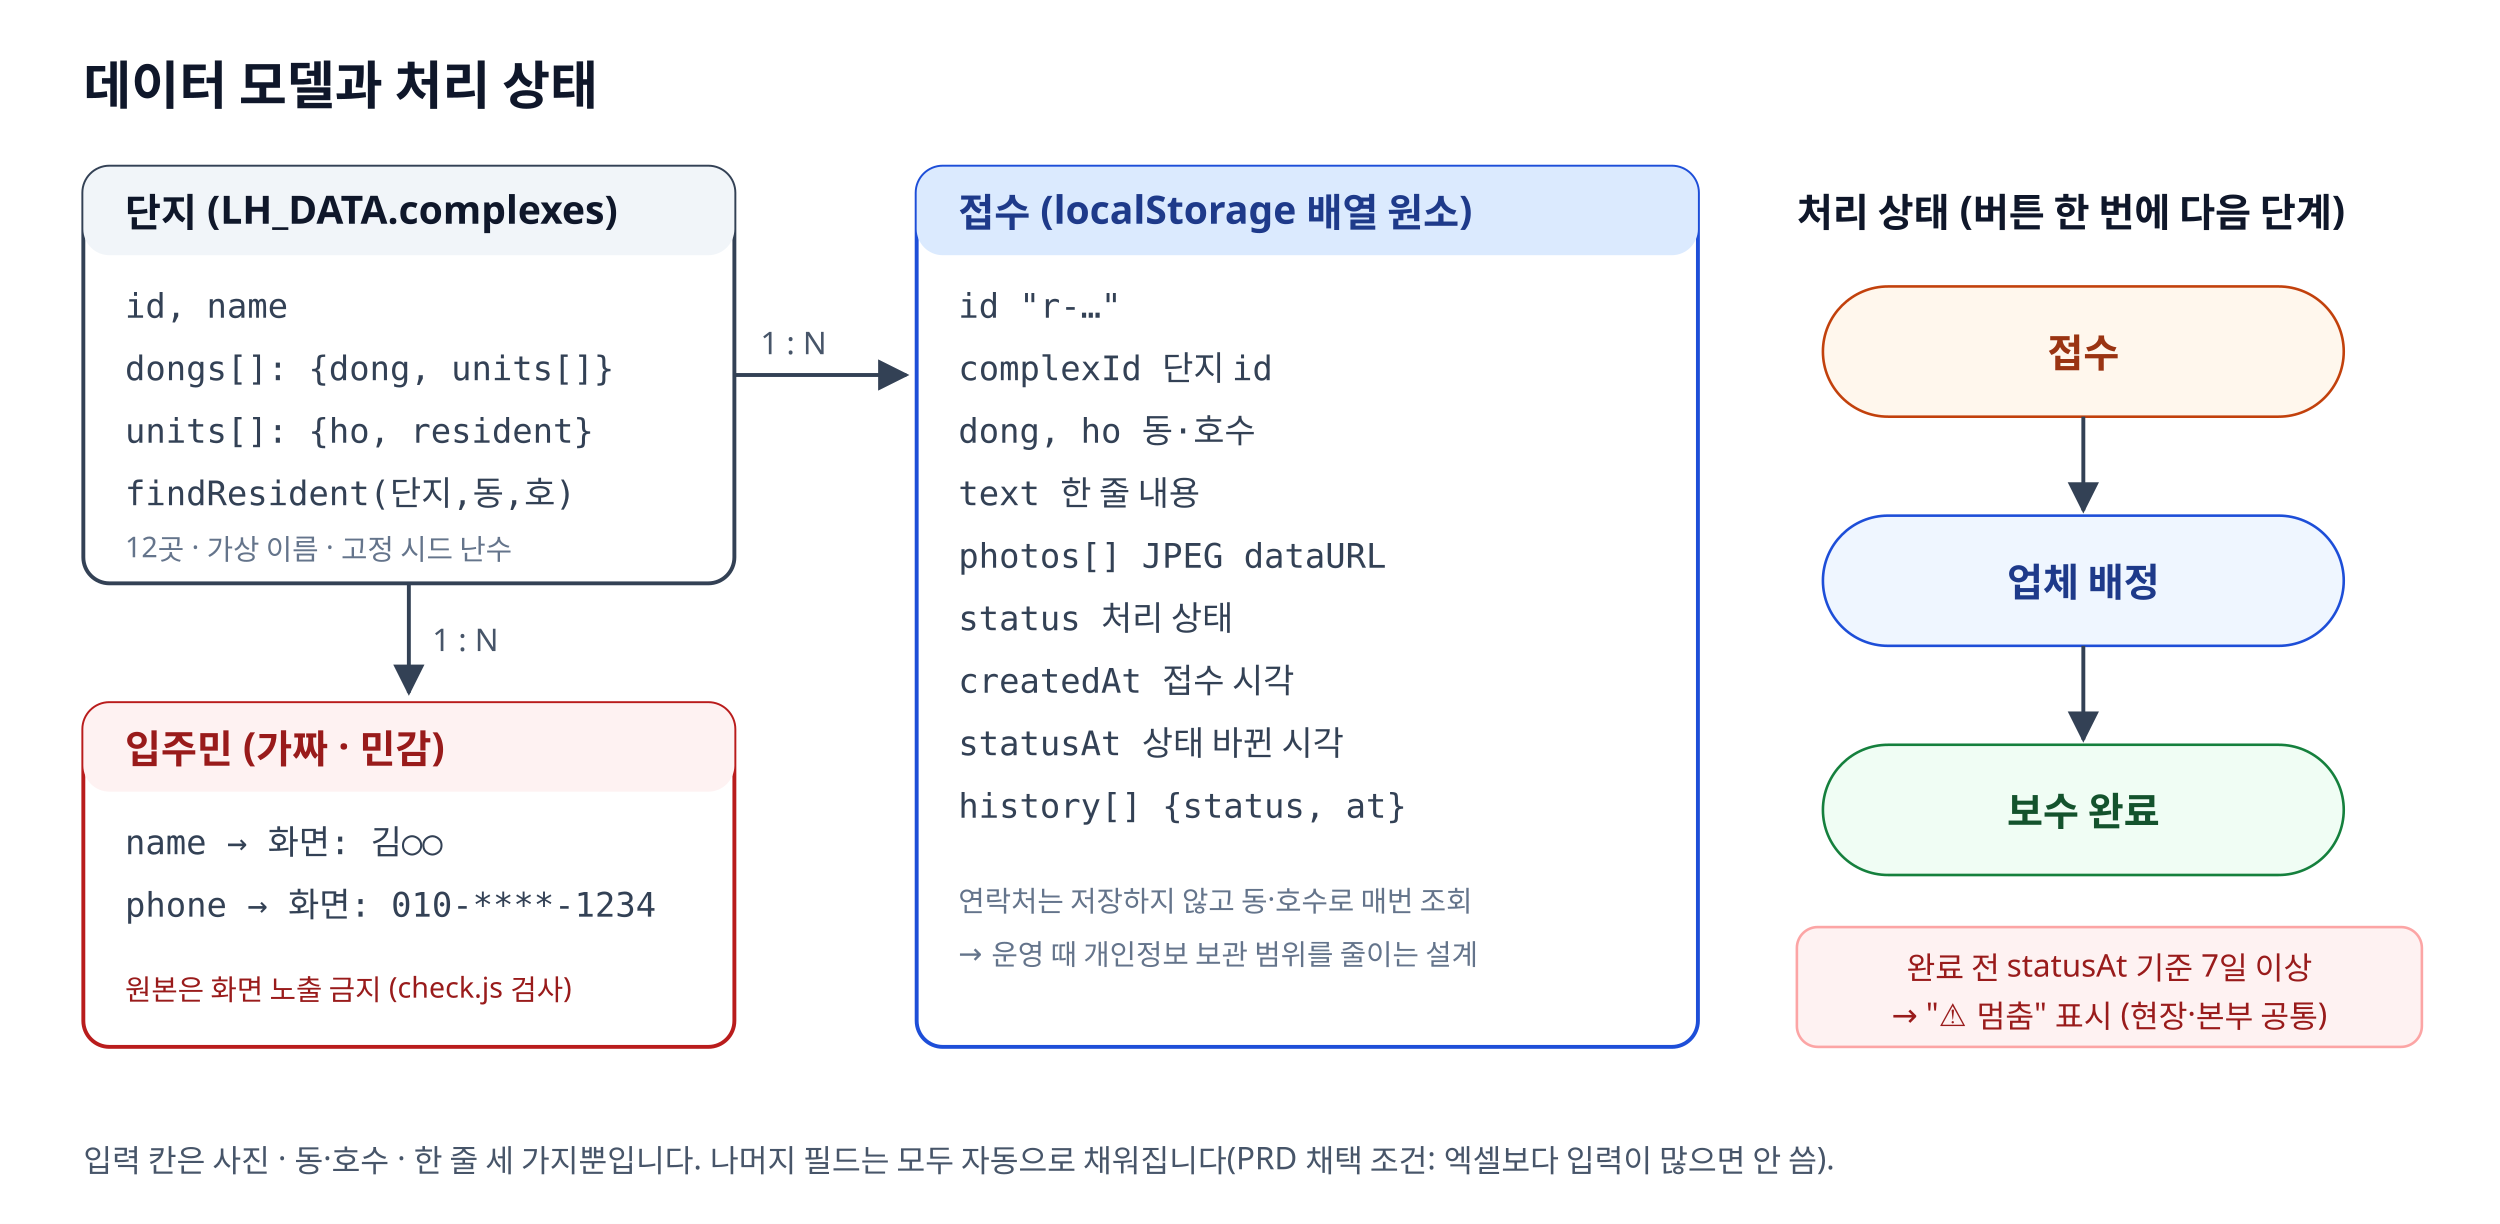
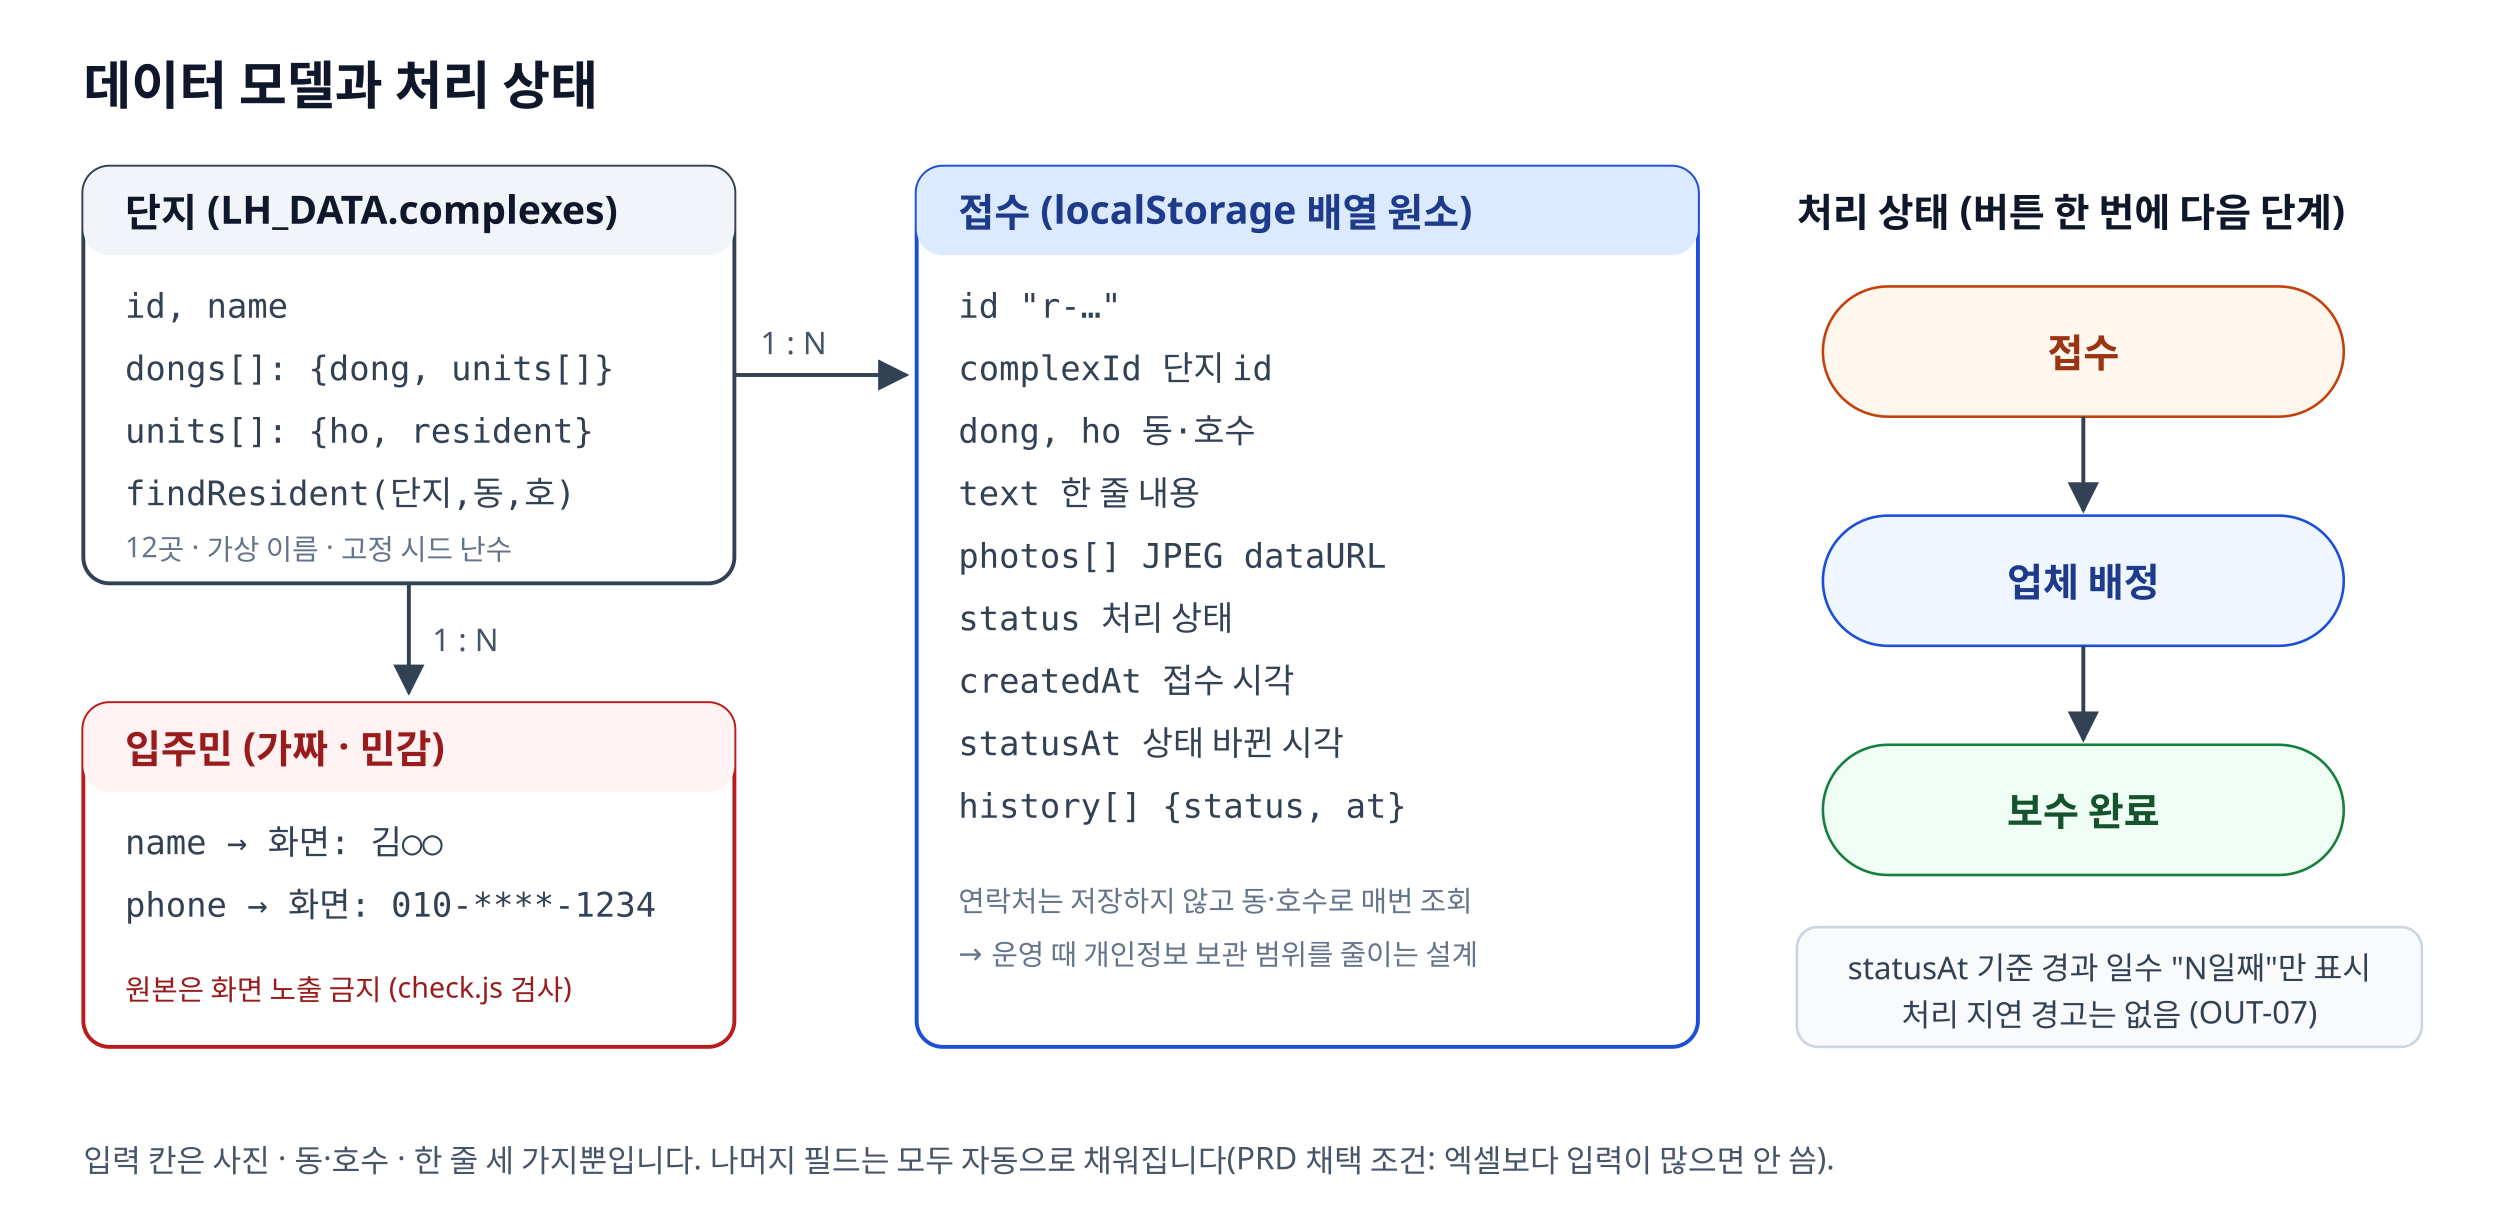
<svg xmlns="http://www.w3.org/2000/svg" viewBox="0 0 960 470" width="960" height="470" font-family="'Noto Sans KR','Apple SD Gothic Neo','Malgun Gothic',sans-serif">
  <defs>
    <marker id="a" viewBox="0 0 10 10" refX="9" refY="5" markerWidth="8" markerHeight="8" orient="auto">
      <path d="M0,0 L10,5 L0,10 z" fill="#334155" />
    </marker>
  </defs>
  <rect width="960" height="470" fill="#ffffff" />
  <text x="32" y="40" font-size="20" font-weight="700" fill="#0f172a">데이터 모델과 처리 상태</text>
  <rect x="32" y="64" width="250" height="160" rx="10" fill="#ffffff" stroke="#334155" stroke-width="1.5" />
  <rect x="32" y="64" width="250" height="34" rx="10" fill="#f1f5f9" />
  <text x="48" y="87" font-size="15" font-weight="700" fill="#0f172a">단지 (LH_DATA.complexes)</text>
  <g font-size="13" fill="#334155" font-family="ui-monospace,Menlo,Consolas,monospace">
    <text x="48" y="122">id, name</text>
    <text x="48" y="146">dongs[]: {dong, units[]}</text>
    <text x="48" y="170">units[]: {ho, resident}</text>
    <text x="48" y="194">findResident(단지,동,호)</text>
  </g>
  <text x="48" y="214" font-size="11" fill="#64748b">12곳 · 가상 이름 · 고정 시드 난수</text>
  <rect x="32" y="270" width="250" height="132" rx="10" fill="#ffffff" stroke="#b91c1c" stroke-width="1.5" />
  <rect x="32" y="270" width="250" height="34" rx="10" fill="#fef2f2" />
  <text x="48" y="293" font-size="15" font-weight="700" fill="#991b1b">입주민 (가짜 · 민감)</text>
  <g font-size="13" fill="#334155" font-family="ui-monospace,Menlo,Consolas,monospace">
    <text x="48" y="328">name  → 화면: 김○○</text>
    <text x="48" y="352">phone → 화면: 010-****-1234</text>
  </g>
  <text x="48" y="384" font-size="11" fill="#991b1b">원본은 화면 노출 금지 (check.js 검사)</text>
  <line x1="157" y1="224" x2="157" y2="266" stroke="#334155" stroke-width="1.5" marker-end="url(#a)" />
  <text x="166" y="250" font-size="12" fill="#475569">1 : N</text>
  <rect x="352" y="64" width="300" height="338" rx="10" fill="#ffffff" stroke="#1d4ed8" stroke-width="1.5" />
  <rect x="352" y="64" width="300" height="34" rx="10" fill="#dbeafe" />
  <text x="368" y="87" font-size="15" font-weight="700" fill="#1e3a8a">접수 (localStorage 배열 원소)</text>
  <g font-size="13" fill="#334155" font-family="ui-monospace,Menlo,Consolas,monospace">
    <text x="368" y="122">id          "r-…"</text>
    <text x="368" y="146">complexId   단지 id</text>
    <text x="368" y="170">dong, ho    동·호수</text>
    <text x="368" y="194">text        한 줄 내용</text>
    <text x="368" y="218">photos[]    JPEG dataURL</text>
    <text x="368" y="242">status      처리 상태</text>
    <text x="368" y="266">createdAt   접수 시각</text>
    <text x="368" y="290">statusAt    상태 바뀐 시각</text>
    <text x="368" y="314">history[]   {status, at}</text>
  </g>
  <text x="368" y="350" font-size="11" fill="#64748b">연락처는 저장하지 않고 동·호수로 매번 조회</text>
  <text x="368" y="370" font-size="11" fill="#64748b">→ 운영 때 개인정보 보관 범위를 줄이는 설계</text>
  <line x1="282" y1="144" x2="348" y2="144" stroke="#334155" stroke-width="1.5" marker-end="url(#a)" />
  <text x="292" y="136" font-size="12" fill="#475569">1 : N</text>
  <text x="690" y="87" font-size="15" font-weight="700" fill="#0f172a">처리 상태 (버튼 한 번에 다음 단계)</text>
  <rect x="700" y="110" width="200" height="50" rx="25" fill="#fff7ed" stroke="#c2410c" />
  <text x="800" y="141" text-anchor="middle" font-size="15" font-weight="700" fill="#9a3412">접수</text>
  <line x1="800" y1="160" x2="800" y2="196" stroke="#334155" stroke-width="1.5" marker-end="url(#a)" />
  <rect x="700" y="198" width="200" height="50" rx="25" fill="#eff6ff" stroke="#1d4ed8" />
  <text x="800" y="229" text-anchor="middle" font-size="15" font-weight="700" fill="#1e3a8a">업체 배정</text>
  <line x1="800" y1="248" x2="800" y2="284" stroke="#334155" stroke-width="1.5" marker-end="url(#a)" />
  <rect x="700" y="286" width="200" height="50" rx="25" fill="#f0fdf4" stroke="#15803d" />
  <text x="800" y="317" text-anchor="middle" font-size="15" font-weight="700" fill="#14532d">보수 완료</text>
-   <rect x="690" y="356" width="240" height="46" rx="8" fill="#fef2f2" stroke="#fca5a5" />
-   <text x="810" y="376" text-anchor="middle" font-size="12" fill="#991b1b">완료 전 statusAt 기준 7일 이상</text>
-   <text x="810" y="394" text-anchor="middle" font-size="12" fill="#991b1b">→ "⚠ 멈춤" 표시 (현장·본부 공통)</text>
+   <rect x="690" y="356" width="240" height="46" rx="8" fill="#f8fafc" stroke="#cbd5e1" />
+   <text x="810" y="376" text-anchor="middle" font-size="12" fill="#334155">statusAt 기준 경과 일수 "N일째"만 표시</text>
+   <text x="810" y="394" text-anchor="middle" font-size="12" fill="#334155">처리 지연 경고는 없음 (OUT-07)</text>
  <text x="32" y="450" font-size="12" fill="#475569">입력 칸은 사진 · 동·호수 · 한 줄 세 가지뿐입니다. 나머지 필드는 모두 자동으로 채워집니다(PRD 채택 조건: 엑셀보다 입력이 많으면 안 씀).</text>
</svg>
